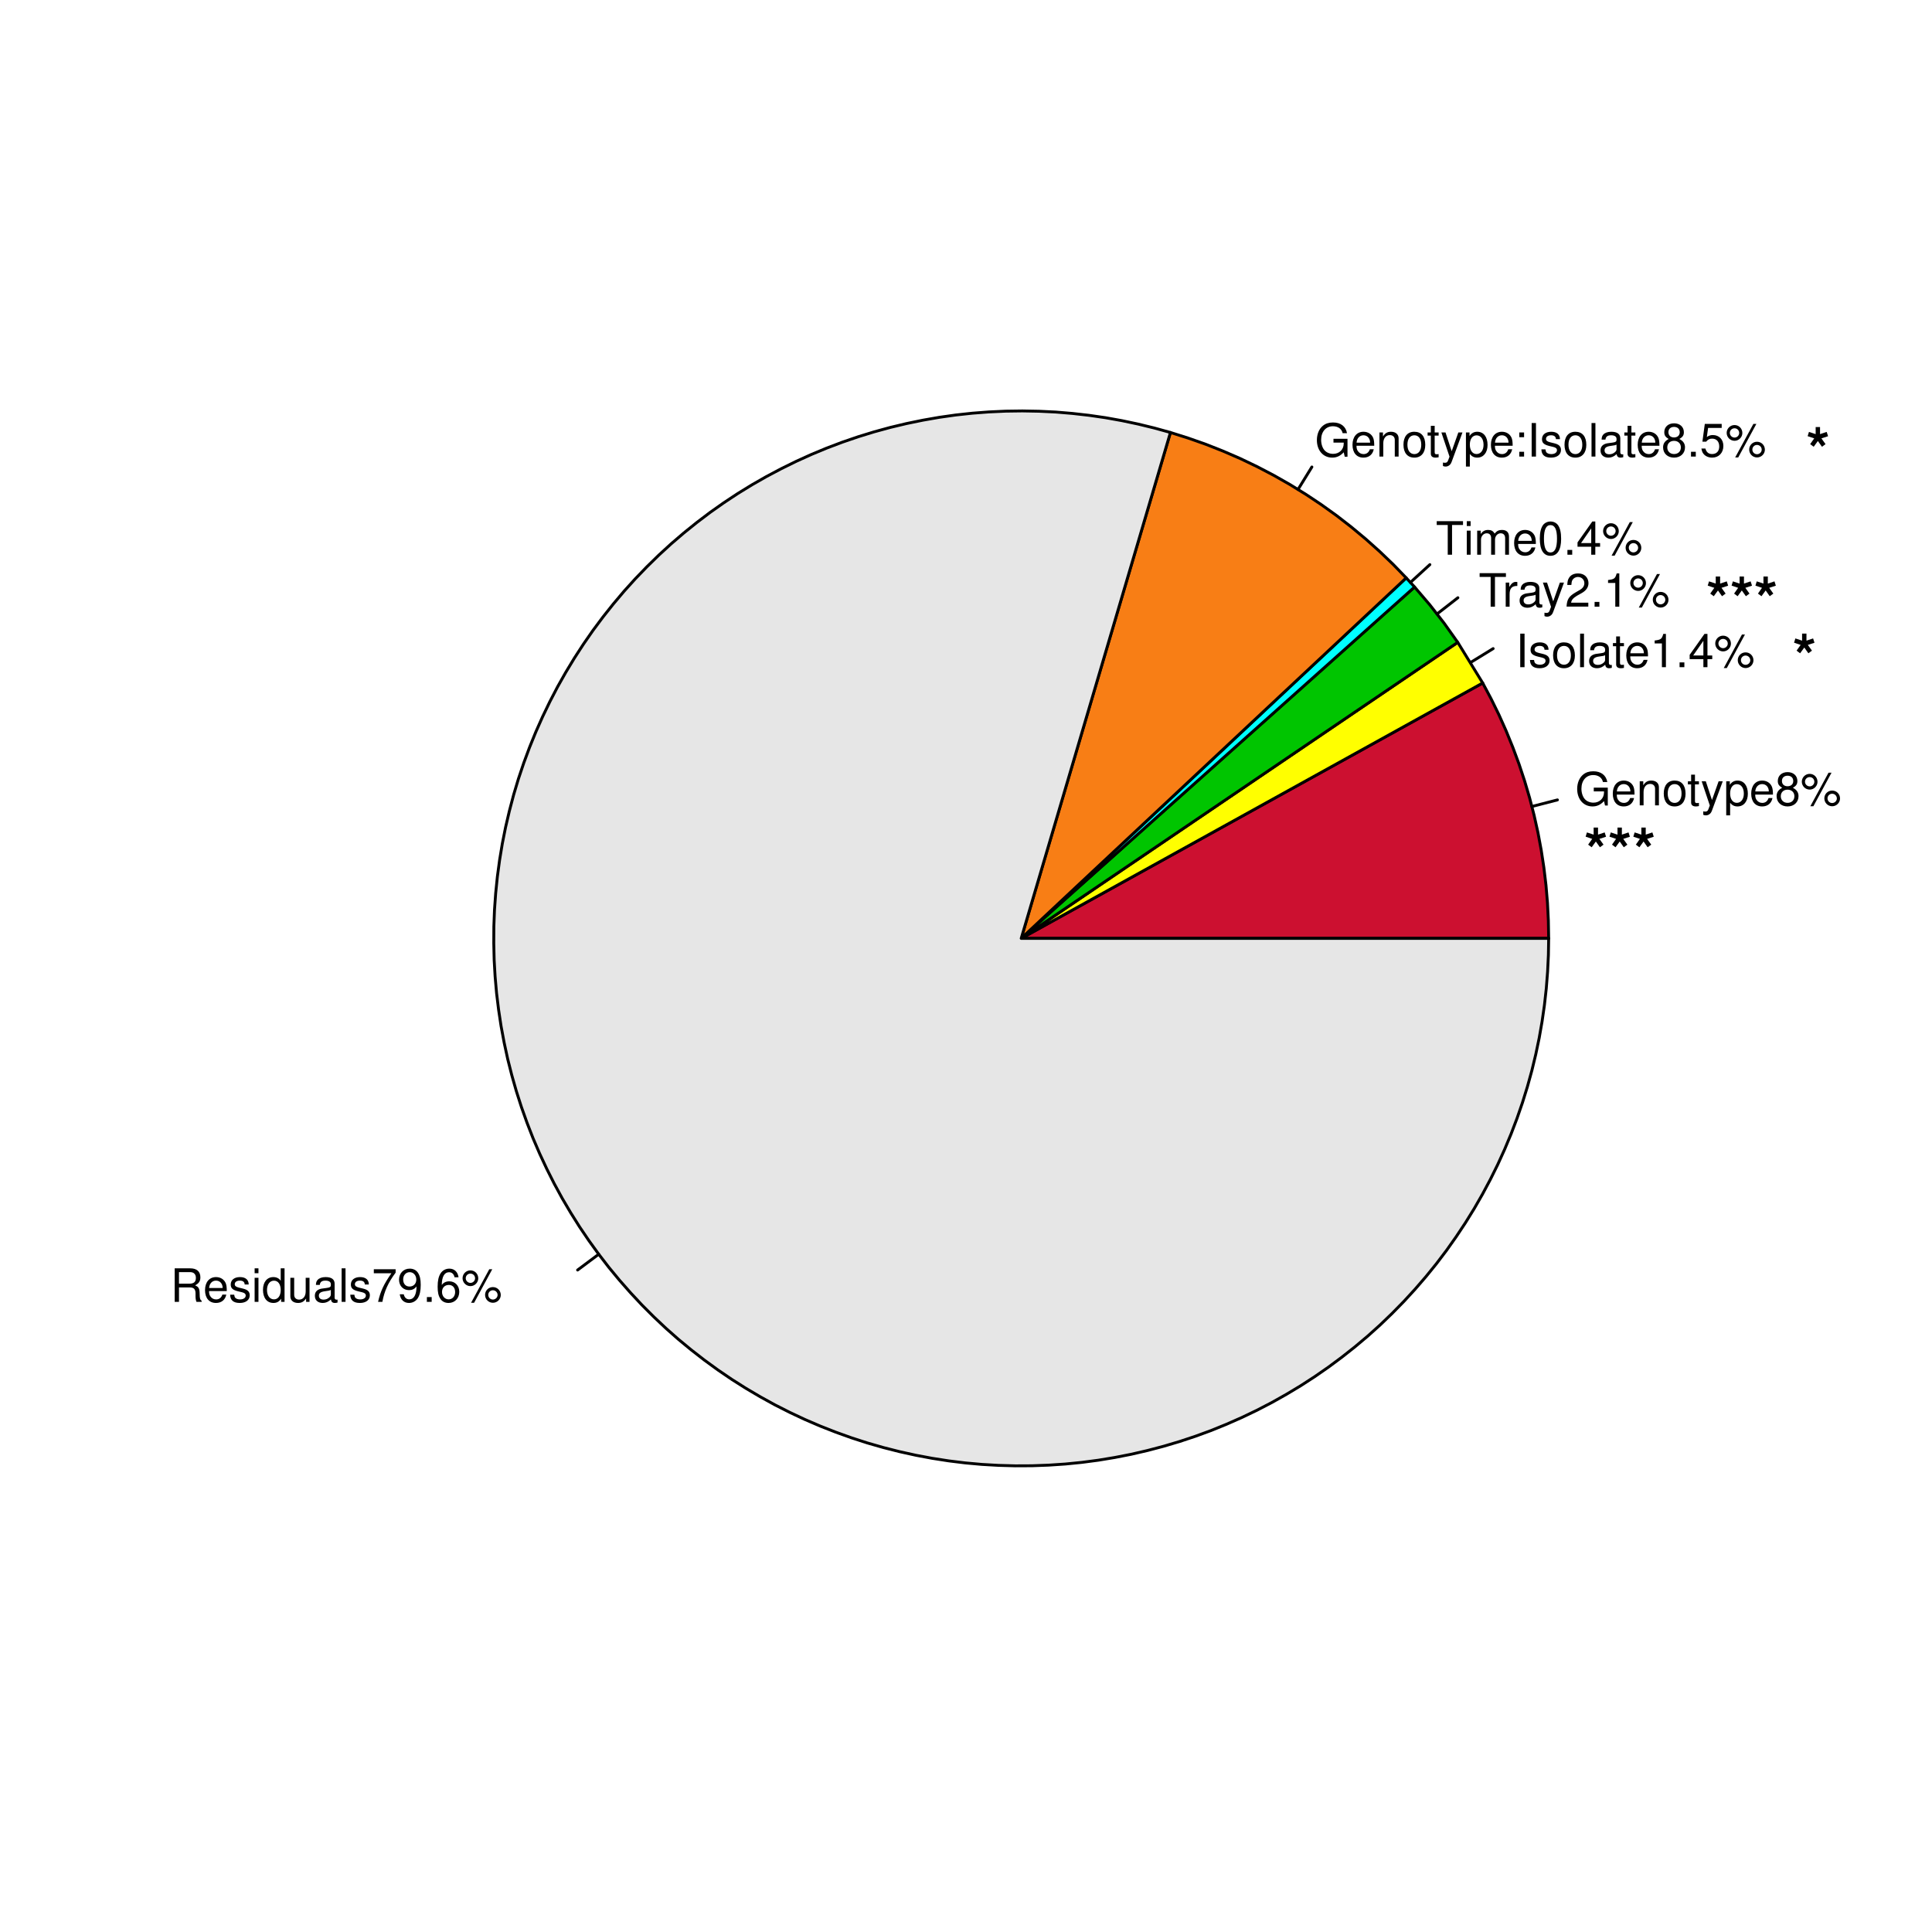
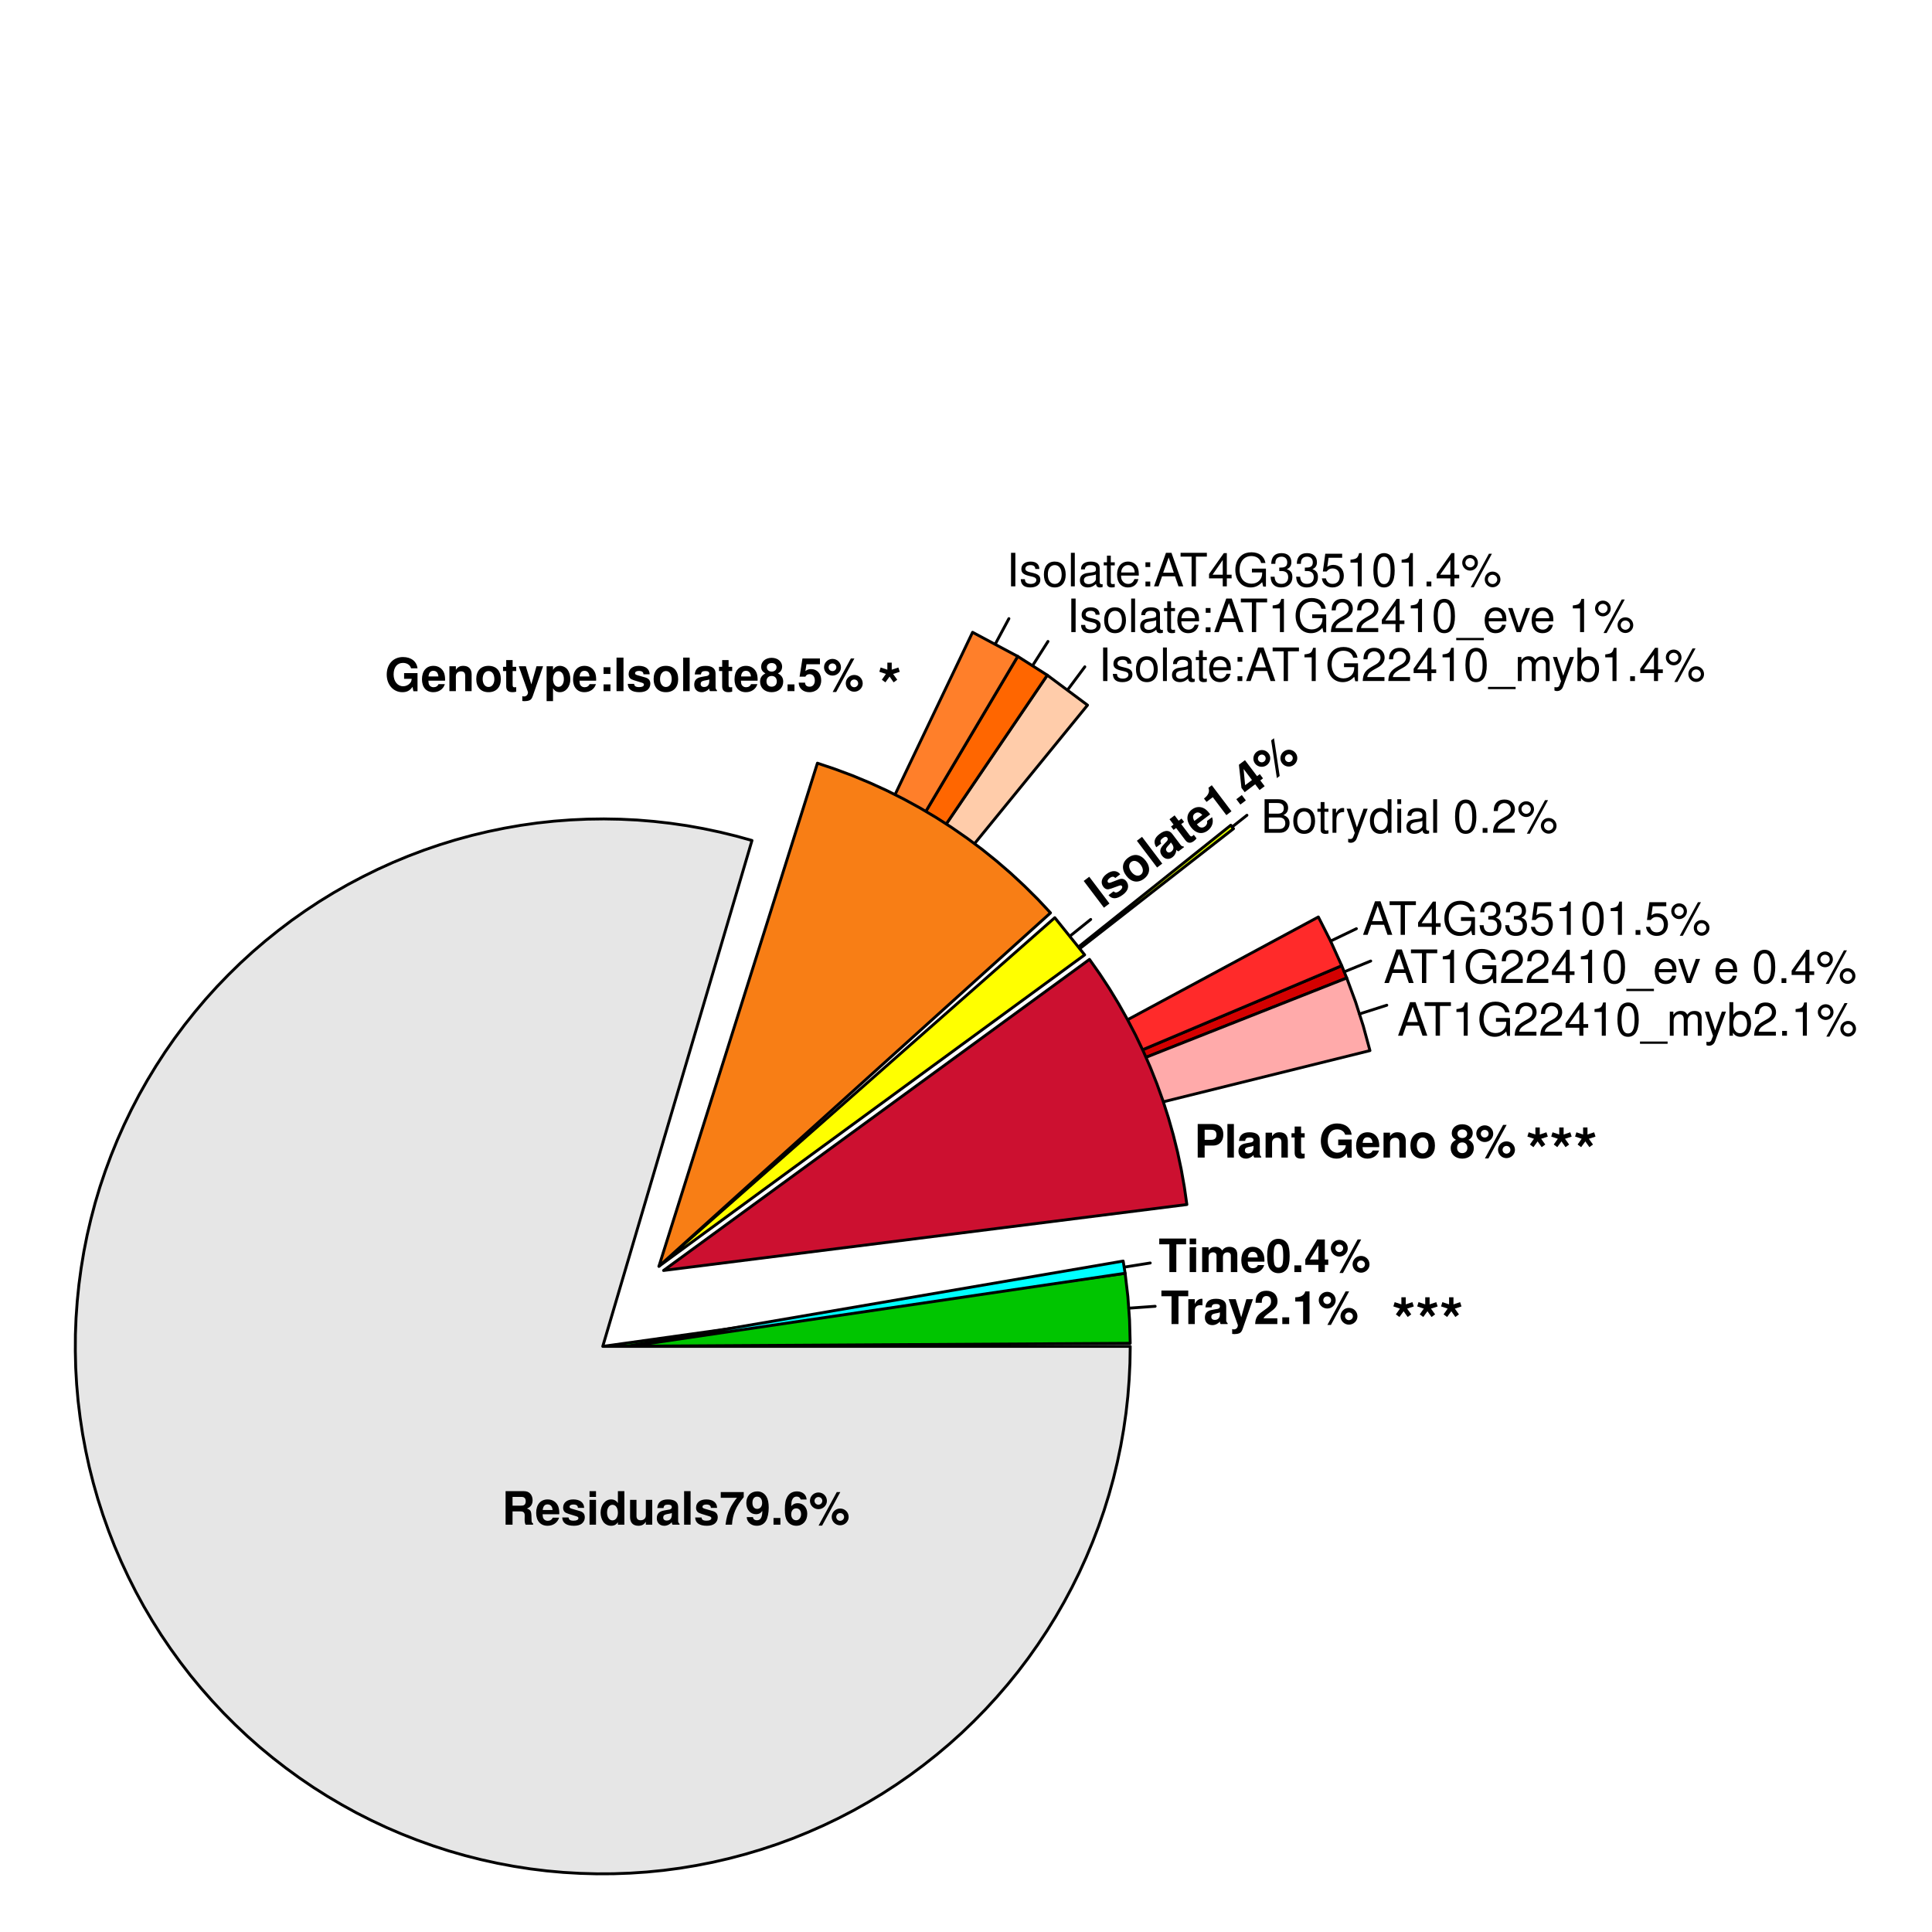
- <svg xmlns="http://www.w3.org/2000/svg" version="1.1" id="svg953" xml:space="preserve" width="672" height="672" viewBox="0 0 672 672">
+ <svg xmlns="http://www.w3.org/2000/svg" viewBox="0 0 672 672" height="672" width="672" xml:space="preserve" id="svg953" version="1.1">
  <defs id="defs957">
-     <rect x="521.722" y="36.152" width="874.734" height="590.481" id="rect1648" />
-     <rect x="-20.557" y="455.797" width="546.532" height="368.608" id="rect1642" />
-     <rect x="-15.595" y="473.519" width="515.342" height="391.291" id="rect1636" />
-     <clipPath clipPathUnits="userSpaceOnUse" id="clipPath971">
-       <path d="M 59.04,73.44 H 473.76 V 444.96 H 59.04 Z" id="path969" />
-     </clipPath>
-     <clipPath clipPathUnits="userSpaceOnUse" id="clipPath989">
-       <path d="M 59.04,73.44 H 473.76 V 444.96 H 59.04 Z" id="path987" />
-     </clipPath>
-     <clipPath clipPathUnits="userSpaceOnUse" id="clipPath1007">
-       <path d="M 59.04,73.44 H 473.76 V 444.96 H 59.04 Z" id="path1005" />
-     </clipPath>
-     <clipPath clipPathUnits="userSpaceOnUse" id="clipPath1025">
-       <path d="M 59.04,73.44 H 473.76 V 444.96 H 59.04 Z" id="path1023" />
-     </clipPath>
-     <clipPath clipPathUnits="userSpaceOnUse" id="clipPath1043">
-       <path d="M 59.04,73.44 H 473.76 V 444.96 H 59.04 Z" id="path1041" />
-     </clipPath>
-     <clipPath clipPathUnits="userSpaceOnUse" id="clipPath1061">
-       <path d="M 59.04,73.44 H 473.76 V 444.96 H 59.04 Z" id="path1059" />
+     <rect id="rect1599" height="52.689" width="325.189" y="214.211" x="571.346" />
+     <rect id="rect1593" height="104.555" width="418.218" y="820.957" x="522.773" />
+     <rect id="rect1648" height="590.481" width="874.734" y="36.152" x="521.722" />
+     <rect id="rect1642" height="368.608" width="546.532" y="455.797" x="-20.557" />
+     <rect id="rect1636" height="391.291" width="515.342" y="473.519" x="-15.595" />
+     <clipPath id="clipPath971" clipPathUnits="userSpaceOnUse">
+       <path id="path969" d="M 59.04,73.44 H 473.76 V 444.96 H 59.04 Z" />
+     </clipPath>
+     <clipPath id="clipPath989" clipPathUnits="userSpaceOnUse">
+       <path id="path987" d="M 59.04,73.44 H 473.76 V 444.96 H 59.04 Z" />
+     </clipPath>
+     <clipPath id="clipPath1007" clipPathUnits="userSpaceOnUse">
+       <path id="path1005" d="M 59.04,73.44 H 473.76 V 444.96 H 59.04 Z" />
+     </clipPath>
+     <clipPath id="clipPath1025" clipPathUnits="userSpaceOnUse">
+       <path id="path1023" d="M 59.04,73.44 H 473.76 V 444.96 H 59.04 Z" />
+     </clipPath>
+     <clipPath id="clipPath1043" clipPathUnits="userSpaceOnUse">
+       <path id="path1041" d="M 59.04,73.44 H 473.76 V 444.96 H 59.04 Z" />
+     </clipPath>
+     <clipPath id="clipPath1061" clipPathUnits="userSpaceOnUse">
+       <path id="path1059" d="M 59.04,73.44 H 473.76 V 444.96 H 59.04 Z" />
+     </clipPath>
+     <clipPath clipPathUnits="userSpaceOnUse" id="clipPath926">
+       <path d="M 59.04,73.44 H 761.76 V 552.96 H 59.04 Z" id="path924" />
+     </clipPath>
+     <clipPath clipPathUnits="userSpaceOnUse" id="clipPath944">
+       <path d="M 59.04,73.44 H 761.76 V 552.96 H 59.04 Z" id="path942" />
+     </clipPath>
+     <clipPath clipPathUnits="userSpaceOnUse" id="clipPath962">
+       <path d="M 59.04,73.44 H 761.76 V 552.96 H 59.04 Z" id="path960" />
+     </clipPath>
+     <clipPath clipPathUnits="userSpaceOnUse" id="clipPath980">
+       <path d="M 59.04,73.44 H 761.76 V 552.96 H 59.04 Z" id="path978" />
+     </clipPath>
+     <clipPath clipPathUnits="userSpaceOnUse" id="clipPath998">
+       <path d="M 59.04,73.44 H 761.76 V 552.96 H 59.04 Z" id="path996" />
+     </clipPath>
+     <clipPath clipPathUnits="userSpaceOnUse" id="clipPath1016">
+       <path d="M 59.04,73.44 H 761.76 V 552.96 H 59.04 Z" id="path1014" />
+     </clipPath>
+     <clipPath clipPathUnits="userSpaceOnUse" id="clipPath1034">
+       <path d="M 59.04,73.44 H 761.76 V 552.96 H 59.04 Z" id="path1032" />
+     </clipPath>
+     <clipPath clipPathUnits="userSpaceOnUse" id="clipPath1052">
+       <path d="M 59.04,73.44 H 761.76 V 552.96 H 59.04 Z" id="path1050" />
+     </clipPath>
+     <clipPath clipPathUnits="userSpaceOnUse" id="clipPath1070">
+       <path d="M 59.04,73.44 H 761.76 V 552.96 H 59.04 Z" id="path1068" />
+     </clipPath>
+     <clipPath clipPathUnits="userSpaceOnUse" id="clipPath1088">
+       <path d="M 59.04,73.44 H 761.76 V 552.96 H 59.04 Z" id="path1086" />
+     </clipPath>
+     <clipPath clipPathUnits="userSpaceOnUse" id="clipPath1237">
+       <path d="M 59.04,73.44 H 761.76 V 552.96 H 59.04 Z" id="path1235" />
+     </clipPath>
+     <clipPath clipPathUnits="userSpaceOnUse" id="clipPath1255">
+       <path d="M 59.04,73.44 H 761.76 V 552.96 H 59.04 Z" id="path1253" />
+     </clipPath>
+     <clipPath clipPathUnits="userSpaceOnUse" id="clipPath1273">
+       <path d="M 59.04,73.44 H 761.76 V 552.96 H 59.04 Z" id="path1271" />
+     </clipPath>
+     <clipPath clipPathUnits="userSpaceOnUse" id="clipPath1291">
+       <path d="M 59.04,73.44 H 761.76 V 552.96 H 59.04 Z" id="path1289" />
+     </clipPath>
+     <clipPath clipPathUnits="userSpaceOnUse" id="clipPath1309">
+       <path d="M 59.04,73.44 H 761.76 V 552.96 H 59.04 Z" id="path1307" />
+     </clipPath>
+     <clipPath clipPathUnits="userSpaceOnUse" id="clipPath1327">
+       <path d="M 59.04,73.44 H 761.76 V 552.96 H 59.04 Z" id="path1325" />
+     </clipPath>
+     <clipPath clipPathUnits="userSpaceOnUse" id="clipPath1345">
+       <path d="M 59.04,73.44 H 761.76 V 552.96 H 59.04 Z" id="path1343" />
+     </clipPath>
+     <clipPath clipPathUnits="userSpaceOnUse" id="clipPath1363">
+       <path d="M 59.04,73.44 H 761.76 V 552.96 H 59.04 Z" id="path1361" />
+     </clipPath>
+     <clipPath clipPathUnits="userSpaceOnUse" id="clipPath1381">
+       <path d="M 59.04,73.44 H 761.76 V 552.96 H 59.04 Z" id="path1379" />
+     </clipPath>
+     <clipPath clipPathUnits="userSpaceOnUse" id="clipPath1399">
+       <path d="M 59.04,73.44 H 761.76 V 552.96 H 59.04 Z" id="path1397" />
+     </clipPath>
+     <clipPath clipPathUnits="userSpaceOnUse" id="clipPath1641">
+       <path d="M 59.04,73.44 H 761.76 V 552.96 H 59.04 Z" id="path1639" />
+     </clipPath>
+     <clipPath clipPathUnits="userSpaceOnUse" id="clipPath1659">
+       <path d="M 59.04,73.44 H 761.76 V 552.96 H 59.04 Z" id="path1657" />
+     </clipPath>
+     <clipPath clipPathUnits="userSpaceOnUse" id="clipPath1677">
+       <path d="M 59.04,73.44 H 761.76 V 552.96 H 59.04 Z" id="path1675" />
+     </clipPath>
+     <clipPath clipPathUnits="userSpaceOnUse" id="clipPath1695">
+       <path d="M 59.04,73.44 H 761.76 V 552.96 H 59.04 Z" id="path1693" />
+     </clipPath>
+     <clipPath clipPathUnits="userSpaceOnUse" id="clipPath1713">
+       <path d="M 59.04,73.44 H 761.76 V 552.96 H 59.04 Z" id="path1711" />
+     </clipPath>
+     <clipPath clipPathUnits="userSpaceOnUse" id="clipPath1731">
+       <path d="M 59.04,73.44 H 761.76 V 552.96 H 59.04 Z" id="path1729" />
    </clipPath>
  </defs>
-   <g id="g961" transform="matrix(1.333333,0,0,-1.333333,0,672)">
+   <g transform="matrix(1.333333,0,0,-1.333333,0,672)" id="g961">
+     <g style="fill:#e2ff00;fill-opacity:1" transform="translate(-166.1612,-85.86527)" id="g1689">
+       <g style="fill:#e2ff00;fill-opacity:1" clip-path="url(#clipPath1695)" id="g1691">
+         <path id="path1697" style="fill:#e2ff00;fill-opacity:1;fill-rule:nonzero;stroke:#000000;stroke-width:0.75;stroke-linecap:round;stroke-linejoin:round;stroke-miterlimit:10;stroke-dasharray:none;stroke-opacity:1" d="m 487.95,373.69 -0.71,0.9 -76.84,-61.39 z" />
+         <path id="path1699" style="fill:#e2ff00;stroke:#000000;stroke-width:0.75;stroke-linecap:round;stroke-linejoin:round;stroke-miterlimit:10;stroke-dasharray:none;stroke-opacity:1;fill-opacity:1" d="m 487.59,374.14 3.86,3.05" />
+       </g>
+     </g>
+     <g style="fill:#d40000" transform="translate(-197.7788,-119.1308)" id="g1303">
+       <g style="fill:#d40000" clip-path="url(#clipPath1309)" id="g1305">
+         <path id="path1311" style="fill:#d40000;fill-opacity:1;fill-rule:nonzero;stroke:#000000;stroke-width:0.75;stroke-linecap:round;stroke-linejoin:round;stroke-miterlimit:10;stroke-dasharray:none;stroke-opacity:1" d="m 549.1,368 -1.31,3.21 L 410.4,313.2 Z" />
+         <path id="path1313" style="fill:#d40000;stroke:#000000;stroke-width:0.75;stroke-linecap:round;stroke-linejoin:round;stroke-miterlimit:10;stroke-dasharray:none;stroke-opacity:1" d="m 548.45,369.61 6.91,2.82" />
+       </g>
+     </g>
+     <g style="fill:#ffaaaa" transform="translate(-197.7788,-119.1308)" id="g1285">
+       <g style="fill:#ffaaaa" clip-path="url(#clipPath1291)" id="g1287">
+         <path id="path1293" style="fill:#ffaaaa;fill-opacity:1;fill-rule:nonzero;stroke:#000000;stroke-width:0.75;stroke-linecap:round;stroke-linejoin:round;stroke-miterlimit:10;stroke-dasharray:none;stroke-opacity:1" d="m 555.16,349.06 -1.74,6.4 -2.02,6.32 -2.3,6.22 -138.7,-54.8 z" />
+         <path id="path1295" style="fill:#ffaaaa;stroke:#000000;stroke-width:0.75;stroke-linecap:round;stroke-linejoin:round;stroke-miterlimit:10;stroke-dasharray:none;stroke-opacity:1" d="m 552.44,358.63 7.11,2.27" />
+       </g>
+     </g>
+     <g style="fill:#ff2a2a" transform="translate(-197.7788,-119.1308)" id="g1321">
+       <g style="fill:#ff2a2a" clip-path="url(#clipPath1327)" id="g1323">
+         <path id="path1329" style="fill:#ff2a2a;fill-opacity:1;fill-rule:nonzero;stroke:#000000;stroke-width:0.75;stroke-linecap:round;stroke-linejoin:round;stroke-miterlimit:10;stroke-dasharray:none;stroke-opacity:1" d="m 547.79,371.21 -2.9,6.42 -3.19,6.29 -131.3,-70.72 z" />
+         <path id="path1331" style="fill:#ff2a2a;stroke:#000000;stroke-width:0.75;stroke-linecap:round;stroke-linejoin:round;stroke-miterlimit:10;stroke-dasharray:none;stroke-opacity:1" d="m 544.89,377.63 6.73,3.23" />
+       </g>
+     </g>
    <g id="g963" />
-     <g id="g965">
-       <g id="g967" clip-path="url(#clipPath971)" style="fill:#cc1030;fill-opacity:1">
-         <path d="m 404,259.2 -0.08,4.64 -0.23,4.63 -0.39,4.62 -0.55,4.6 -0.7,4.58 -0.85,4.56 -1.01,4.53 -1.16,4.49 -1.31,4.44 -1.46,4.41 -1.61,4.34 -1.75,4.3 -1.89,4.23 -2.04,4.16 -2.18,4.1 L 266.4,259.2 Z" style="fill:#cc1030;fill-opacity:1;fill-rule:nonzero;stroke:#000000;stroke-width:0.75;stroke-linecap:round;stroke-linejoin:round;stroke-miterlimit:10;stroke-dasharray:none;stroke-opacity:1" id="path973" />
-         <path d="m 399.63,293.61 6.66,1.72" style="fill:#cc1030;stroke:#000000;stroke-width:0.75;stroke-linecap:round;stroke-linejoin:round;stroke-miterlimit:10;stroke-dasharray:none;stroke-opacity:1;fill-opacity:1" id="path975" />
-       </g>
-     </g>
-     <g id="g977">
-       <text transform="scale(1,-1)" style="font-variant:normal;font-weight:normal;font-size:12px;font-family:Helvetica;-inkscape-font-specification:Helvetica;word-spacing:0px;writing-mode:lr-tb;fill:#000000;fill-opacity:1;fill-rule:nonzero;stroke:none" id="text981" x="410.906" y="-293.91">
-         <tspan x="410.906 420.242 426.914 433.586 440.258 443.594 449.594 456.266 469.946" y="-293.91" id="tspan979">Genotype8%</tspan>
-         <tspan id="tspan899" x="410.906 420.242 426.914 433.586 440.258 443.594 449.594 456.266 469.946" y="-293.91" />
-       </text>
-       <text transform="scale(1,-1)" id="text905" y="-276.456" x="413.266" style="font-weight:bold;font-size:16px;line-height:1.25;font-family:Helvetica;-inkscape-font-specification:'Helvetica Bold';stroke-width:0.75" xml:space="preserve">
-         <tspan style="stroke-width:0.75" y="-276.456" x="413.266" id="tspan903">***</tspan>
-       </text>
-       <text transform="scale(1,-1)" xml:space="preserve" style="font-weight:bold;font-size:16px;line-height:1.25;font-family:Helvetica;-inkscape-font-specification:'Helvetica Bold';stroke-width:0.75" x="445.118" y="-341.949" id="text905-6">
-         <tspan id="tspan903-5" x="445.118" y="-341.949" style="stroke-width:0.75">***</tspan>
-       </text>
-       <text transform="scale(1,-1)" id="text905-0-7" y="-380.936" x="471.185" style="font-weight:bold;font-size:16px;line-height:1.25;font-family:Helvetica;-inkscape-font-specification:'Helvetica Bold';stroke-width:0.75" xml:space="preserve">
-         <tspan style="stroke-width:0.75" y="-380.936" x="471.185" id="tspan903-3-6">*</tspan>
-       </text>
-       <text transform="scale(1,-1)" xml:space="preserve" style="font-weight:bold;font-size:16px;line-height:1.25;font-family:Helvetica;-inkscape-font-specification:'Helvetica Bold';stroke-width:0.75" x="467.641" y="-327.063" id="text905-0-7-2">
-         <tspan id="tspan903-3-6-7" x="467.641" y="-327.063" style="stroke-width:0.75">*</tspan>
-       </text>
-     </g>
-     <g id="g983">
-       <g id="g985" clip-path="url(#clipPath989)">
-         <path d="m 386.79,325.83 -6.51,10.6 L 266.4,259.2 Z" style="fill:#ffff00;fill-opacity:1;fill-rule:nonzero;stroke:#000000;stroke-width:0.75;stroke-linecap:round;stroke-linejoin:round;stroke-miterlimit:10;stroke-dasharray:none;stroke-opacity:1" id="path991" />
-         <path d="m 383.66,331.2 5.86,3.6" style="fill:none;stroke:#000000;stroke-width:0.75;stroke-linecap:round;stroke-linejoin:round;stroke-miterlimit:10;stroke-dasharray:none;stroke-opacity:1" id="path993" />
-       </g>
-     </g>
-     <g id="g995" transform="translate(0,-4.253165)">
-       <text transform="matrix(1,0,0,-1,395.38,334.21)" style="font-variant:normal;font-weight:normal;font-size:12px;font-family:Helvetica;-inkscape-font-specification:Helvetica;writing-mode:lr-tb;fill:#000000;fill-opacity:1;fill-rule:nonzero;stroke:none" id="text999">
-         <tspan x="0 3.336 9.336 16.008 18.672 25.344 28.68 42.36 49.032 52.368" y="0" id="tspan997">Isolate1.4%</tspan>
-       </text>
-     </g>
-     <g id="g1001" style="fill:#00c500;fill-opacity:1">
-       <g id="g1003" clip-path="url(#clipPath1007)" style="fill:#00c500;fill-opacity:1">
-         <path d="m 380.28,336.43 -3.54,4.98 -3.75,4.81 -3.97,4.65 L 266.4,259.2 Z" style="fill:#00c500;fill-opacity:1;fill-rule:nonzero;stroke:#000000;stroke-width:0.75;stroke-linecap:round;stroke-linejoin:round;stroke-miterlimit:10;stroke-dasharray:none;stroke-opacity:1" id="path1009" />
-         <path d="m 374.89,343.84 5.43,4.23" style="fill:#00c500;stroke:#000000;stroke-width:0.75;stroke-linecap:round;stroke-linejoin:round;stroke-miterlimit:10;stroke-dasharray:none;stroke-opacity:1;fill-opacity:1" id="path1011" />
-       </g>
-     </g>
-     <g id="g1013" transform="translate(1.3924044e-8,-3.544304)">
-       <text transform="matrix(1,0,0,-1,385.74,349.28)" style="font-variant:normal;font-weight:normal;font-size:12px;font-family:Helvetica;-inkscape-font-specification:Helvetica;writing-mode:lr-tb;fill:#000000;fill-opacity:1;fill-rule:nonzero;stroke:none" id="text1017">
-         <tspan x="0 5.892 9.768 16.08 29.088 35.76 39.096" y="0" id="tspan1015">Tray2.1%</tspan>
-       </text>
-     </g>
-     <g id="g1019">
-       <g id="g1021" clip-path="url(#clipPath1025)">
-         <path d="m 369.02,350.87 -2.18,2.38 L 266.4,259.2 Z" style="fill:#00ffff;fill-opacity:1;fill-rule:nonzero;stroke:#000000;stroke-width:0.75;stroke-linecap:round;stroke-linejoin:round;stroke-miterlimit:10;stroke-dasharray:none;stroke-opacity:1" id="path1027" />
-         <path d="m 367.94,352.07 5.07,4.64" style="fill:none;stroke:#000000;stroke-width:0.75;stroke-linecap:round;stroke-linejoin:round;stroke-miterlimit:10;stroke-dasharray:none;stroke-opacity:1" id="path1029" />
-       </g>
-     </g>
-     <g id="g1031" transform="translate(-3.544304,2.126582)">
-       <text transform="matrix(1,0,0,-1,378.09,357.16)" style="font-variant:normal;font-weight:normal;font-size:12px;font-family:Helvetica;-inkscape-font-specification:Helvetica;writing-mode:lr-tb;fill:#000000;fill-opacity:1;fill-rule:nonzero;stroke:none" id="text1035">
-         <tspan x="0 7.332 9.996 19.992 33.672 40.344 43.68" y="0" id="tspan1033">Time0.4%</tspan>
-       </text>
-     </g>
-     <g id="g1037" style="fill:#f87e15;fill-opacity:1">
-       <g id="g1039" clip-path="url(#clipPath1043)" style="fill:#f87e15;fill-opacity:1">
-         <path d="m 366.84,353.25 -3.39,3.5 -3.52,3.37 -3.63,3.25 -3.75,3.12 -3.85,2.99 -3.96,2.84 -4.05,2.7 -4.15,2.56 -4.24,2.41 -4.32,2.26 -4.4,2.11 -4.47,1.94 -4.53,1.79 -4.6,1.62 -4.65,1.47 L 266.4,259.2 Z" style="fill:#f87e15;fill-opacity:1;fill-rule:nonzero;stroke:#000000;stroke-width:0.75;stroke-linecap:round;stroke-linejoin:round;stroke-miterlimit:10;stroke-dasharray:none;stroke-opacity:1" id="path1045" />
-         <path d="m 338.62,376.32 3.61,5.86" style="fill:#f87e15;stroke:#000000;stroke-width:0.75;stroke-linecap:round;stroke-linejoin:round;stroke-miterlimit:10;stroke-dasharray:none;stroke-opacity:1;fill-opacity:1" id="path1047" />
-       </g>
-     </g>
-     <g id="g1049" transform="translate(-2.835443)">
-       <text transform="matrix(1,0,0,-1,345.84,384.9)" style="font-variant:normal;font-weight:normal;font-size:12px;font-family:Helvetica;-inkscape-font-specification:Helvetica;writing-mode:lr-tb;fill:#000000;fill-opacity:1;fill-rule:nonzero;stroke:none" id="text1053">
-         <tspan x="0 9.336 16.008 22.68 29.352 32.688 38.688 45.36 52.032 55.368 58.704 64.704 71.376 74.04 80.712 84.048 97.728 104.4 107.736" y="0" id="tspan1051">Genotype:Isolate8.5%</tspan>
-       </text>
-     </g>
-     <path d="m 305.33,391.18 -4.19,1.16 -4.23,1.03 -4.26,0.9 -4.29,0.77 -4.3,0.62 -4.33,0.49 -4.34,0.36 -4.35,0.21 -4.35,0.08 -4.35,-0.06 -4.35,-0.2 -4.34,-0.33 -4.33,-0.47 -4.31,-0.61 -4.29,-0.75 -4.27,-0.88 -4.23,-1.01 -4.2,-1.15 -4.16,-1.28 -4.12,-1.41 -4.07,-1.54 -4.02,-1.67 -3.97,-1.8 -3.9,-1.92 -3.85,-2.04 -3.78,-2.16 -3.71,-2.28 -3.63,-2.4 -3.56,-2.51 -3.47,-2.63 -3.39,-2.73 -3.3,-2.83 -3.21,-2.94 -3.12,-3.05 -3.02,-3.13 -2.92,-3.23 -2.81,-3.33 -2.71,-3.41 -2.6,-3.49 -2.48,-3.57 -2.37,-3.65 -2.26,-3.73 -2.14,-3.79 -2.01,-3.86 -1.89,-3.92 -1.77,-3.98 -1.64,-4.03 -1.51,-4.08 -1.39,-4.13 -1.25,-4.17 -1.11,-4.21 -0.99,-4.24 -0.85,-4.27 -0.71,-4.3 -0.58,-4.31 -0.44,-4.33 -0.31,-4.34 -0.17,-4.35 -0.02,-4.36 0.1,-4.35 0.25,-4.35 0.38,-4.33 0.53,-4.33 0.65,-4.3 0.8,-4.28 0.92,-4.25 1.07,-4.23 1.19,-4.18 1.33,-4.15 1.46,-4.1 1.58,-4.06 1.72,-4 1.84,-3.94 1.96,-3.89 2.08,-3.82 2.21,-3.75 2.32,-3.69 2.44,-3.6 2.55,-3.53 2.66,-3.45 2.77,-3.35 2.88,-3.27 2.97,-3.18 3.08,-3.08 3.17,-2.99 3.26,-2.88 3.36,-2.77 3.44,-2.67 3.52,-2.56 3.6,-2.45 3.68,-2.33 3.75,-2.21 3.81,-2.1 3.89,-1.97 3.94,-1.85 4,-1.72 4.05,-1.59 4.1,-1.47 4.14,-1.34 4.18,-1.2 4.22,-1.07 4.26,-0.94 4.27,-0.8 4.31,-0.67 4.32,-0.53 4.33,-0.39 4.35,-0.25 4.35,-0.12 4.36,0.02 4.35,0.16 4.34,0.29 4.33,0.43 4.32,0.57 4.29,0.71 4.28,0.84 4.24,0.98 4.21,1.11 4.17,1.24 4.13,1.37 4.09,1.5 4.03,1.64 3.99,1.76 3.92,1.88 3.87,2.01 3.79,2.13 3.73,2.24 3.66,2.37 3.58,2.48 3.49,2.59 3.42,2.7 3.33,2.8 3.24,2.91 3.14,3.02 3.05,3.11 2.94,3.2 2.85,3.3 2.74,3.38 2.63,3.47 2.51,3.55 2.41,3.63 2.29,3.7 2.17,3.78 2.05,3.84 1.93,3.9 1.8,3.96 1.68,4.02 1.55,4.07 1.42,4.11 1.29,4.16 1.16,4.2 1.02,4.23 0.89,4.26 0.75,4.29 0.62,4.31 0.48,4.33 0.34,4.34 0.21,4.35 0.07,4.35 H 266.4 Z" style="fill:#e6e6e6;fill-opacity:1;fill-rule:nonzero;stroke:#000000;stroke-width:0.75;stroke-linecap:round;stroke-linejoin:round;stroke-miterlimit:10;stroke-dasharray:none;stroke-opacity:1" id="path1063" />
-     <path d="m 156.19,176.81 -5.51,-4.12" style="fill:#cccccc;stroke:#000000;stroke-width:0.75;stroke-linecap:round;stroke-linejoin:round;stroke-miterlimit:10;stroke-dasharray:none;stroke-opacity:1" id="path1065" />
-     <g id="g1067">
-       <text transform="matrix(1,0,0,-1,44.46,164.38)" style="font-variant:normal;font-weight:normal;font-size:12px;font-family:Helvetica;-inkscape-font-specification:Helvetica;writing-mode:lr-tb;fill:#000000;fill-opacity:1;fill-rule:nonzero;stroke:none" id="text1071">
-         <tspan x="0 8.664 15.336 21.336 24 30.672 37.344 44.016 46.68 59.688 66.36 73.032 76.368" y="0" id="tspan1069">Residuals79.6%</tspan>
-       </text>
-     </g>
-     <text xml:space="preserve" id="text1634" style="line-height:1.25;font-family:Helvetica;font-size:16px;-inkscape-font-specification:'Helvetica Bold';font-weight:bold;white-space:pre;shape-inside:url(#rect1636);" />
-     <text xml:space="preserve" id="text1640" style="line-height:1.25;font-family:Helvetica;font-size:16px;-inkscape-font-specification:'Helvetica Bold';font-weight:bold;white-space:pre;shape-inside:url(#rect1642);" />
-     <text xml:space="preserve" id="text1646" style="line-height:1.25;font-family:Helvetica;font-size:16px;-inkscape-font-specification:'Helvetica Bold';font-weight:bold;white-space:pre;shape-inside:url(#rect1648);" />
+     <path id="path973" style="fill:#cc1030;fill-opacity:1;fill-rule:nonzero;stroke:#000000;stroke-width:0.75;stroke-linecap:round;stroke-linejoin:round;stroke-miterlimit:10;stroke-dasharray:none;stroke-opacity:1" d="m 309.618,189.771 -0.659,4.594 -0.807,4.565 -0.964,4.535 -1.121,4.495 -1.267,4.457 -1.413,4.418 -1.568,4.368 -1.712,4.31 -1.855,4.241 -2,4.193 -2.14,4.105 -2.274,4.048 -2.404,3.961 -2.544,3.872 -2.675,3.795 -111.117,-81.157 z" />
+     <text transform="scale(1,-1)" style="font-variant:normal;font-weight:normal;font-size:12px;font-family:Helvetica;-inkscape-font-specification:Helvetica;word-spacing:0px;writing-mode:lr-tb;fill:#000000;fill-opacity:1;fill-rule:nonzero;stroke:none;stroke-width:1;stroke-miterlimit:10;stroke-dasharray:none;" id="text981" x="311.54" y="-202.031">
+       <tspan style="font-style:normal;font-variant:normal;font-weight:bold;font-stretch:normal;font-family:Helvetica;-inkscape-font-specification:'Helvetica Bold';fill:#000000;" y="-202.031" x="311.54" id="tspan979">Plant Geno 8%</tspan>
+       <tspan id="tspan899" x="311.54 320.876 327.548 334.22 340.892 344.228 350.228 356.9 370.58" y="-202.031" />
+     </text>
+     <text transform="scale(1,-1)" id="text905" y="-198.227" x="398.071" style="font-weight:bold;font-size:16px;line-height:1.25;font-family:Helvetica;-inkscape-font-specification:'Helvetica Bold';fill:#000000;stroke-width:0.75" xml:space="preserve">
+       <tspan style="fill:#000000;stroke-width:0.75" y="-198.227" x="398.071" id="tspan903">***</tspan>
+     </text>
+     <text transform="scale(1,-1)" xml:space="preserve" style="font-weight:bold;font-size:16px;line-height:1.25;font-family:Helvetica;-inkscape-font-specification:'Helvetica Bold';stroke-width:0.75" x="363.108" y="-153.919" id="text905-6">
+       <tspan id="tspan903-5" x="363.108" y="-153.919" style="stroke-width:0.75">***</tspan>
+     </text>
+     <text transform="scale(1,-1)" id="text905-0-7" y="-319.482" x="229.016" style="font-weight:bold;font-size:16px;line-height:1.25;font-family:Helvetica;-inkscape-font-specification:'Helvetica Bold';stroke-width:0.75" xml:space="preserve">
+       <tspan style="stroke-width:0.75" y="-319.482" x="229.016" id="tspan903-3-6">*</tspan>
+     </text>
+     <g transform="rotate(7.223831,896.6603,-532.1166)" id="g985" clip-path="url(#clipPath989)">
+       <path d="m 386.79,325.83 -6.51,10.6 L 266.4,259.2 Z" style="fill:#ffff00;fill-opacity:1;fill-rule:nonzero;stroke:#000000;stroke-width:0.75;stroke-linecap:round;stroke-linejoin:round;stroke-miterlimit:10;stroke-dasharray:none;stroke-opacity:1" id="path991" />
+       <path d="m 383.66,331.2 5.86,3.6" style="fill:none;stroke:#000000;stroke-width:0.75;stroke-linecap:round;stroke-linejoin:round;stroke-miterlimit:10;stroke-dasharray:none;stroke-opacity:1" id="path993" />
+     </g>
+     <g transform="rotate(37.08892,441.924,139.5152)" id="g995">
+       <text id="text999" style="font-variant:normal;font-weight:normal;font-size:12px;font-family:Helvetica;-inkscape-font-specification:Helvetica;writing-mode:lr-tb;white-space:pre;inline-size:0;fill:#000000;fill-opacity:1;fill-rule:nonzero;stroke:none" transform="matrix(1,0,0,-1,395.38,334.21)">
+         <tspan style="font-style:normal;font-variant:normal;font-weight:bold;font-stretch:normal;font-family:Helvetica;-inkscape-font-specification:'Helvetica Bold'" id="tspan997" y="0" x="0 3.336 9.336 16.008 18.672 25.344 28.68 42.36 49.032 52.368">Isolate1.4%</tspan>
+       </text>
+     </g>
+     <g transform="rotate(-33.80577,36.69663,385.595)" style="fill:#00c500;fill-opacity:1" id="g1001">
+       <g style="fill:#00c500;fill-opacity:1" clip-path="url(#clipPath1007)" id="g1003">
+         <path id="path1009" style="fill:#00c500;fill-opacity:1;fill-rule:nonzero;stroke:#000000;stroke-width:0.75;stroke-linecap:round;stroke-linejoin:round;stroke-miterlimit:10;stroke-dasharray:none;stroke-opacity:1" d="m 380.28,336.43 -3.54,4.98 -3.75,4.81 -3.97,4.65 L 266.4,259.2 Z" />
+         <path id="path1011" style="fill:#00c500;fill-opacity:1;stroke:#000000;stroke-width:0.75;stroke-linecap:round;stroke-linejoin:round;stroke-miterlimit:10;stroke-dasharray:none;stroke-opacity:1" d="m 374.89,343.84 5.43,4.23" />
+       </g>
+     </g>
+     <g transform="translate(-82.93671,-190.6836)" id="g1013">
+       <text id="text1017" style="font-variant:normal;font-weight:normal;font-size:12px;font-family:Helvetica;-inkscape-font-specification:Helvetica;writing-mode:lr-tb;fill:#000000;fill-opacity:1;fill-rule:nonzero;stroke:none" transform="matrix(1,0,0,-1,385.74,349.28)">
+         <tspan style="font-style:normal;font-variant:normal;font-weight:bold;font-stretch:normal;font-family:Helvetica;-inkscape-font-specification:'Helvetica Bold'" id="tspan1015" y="0" x="0 5.892 9.768 16.08 29.088 35.76 39.096">Tray2.1%</tspan>
+       </text>
+     </g>
+     <g transform="rotate(-33.38577,32.76826,387.2518)" id="g1019">
+       <g clip-path="url(#clipPath1025)" id="g1021">
+         <path id="path1027" style="fill:#00ffff;fill-opacity:1;fill-rule:nonzero;stroke:#000000;stroke-width:0.75;stroke-linecap:round;stroke-linejoin:round;stroke-miterlimit:10;stroke-dasharray:none;stroke-opacity:1" d="m 369.02,350.87 -2.18,2.38 L 266.4,259.2 Z" />
+         <path id="path1029" style="fill:none;stroke:#000000;stroke-width:0.75;stroke-linecap:round;stroke-linejoin:round;stroke-miterlimit:10;stroke-dasharray:none;stroke-opacity:1" d="m 367.94,352.07 5.07,4.64" />
+       </g>
+     </g>
+     <g transform="translate(-75.84811,-185.0127)" id="g1031">
+       <text id="text1035" style="font-variant:normal;font-weight:normal;font-size:12px;font-family:Helvetica;-inkscape-font-specification:Helvetica;writing-mode:lr-tb;fill:#000000;fill-opacity:1;fill-rule:nonzero;stroke:none" transform="matrix(1,0,0,-1,378.09,357.16)">
+         <tspan style="font-style:normal;font-variant:normal;font-weight:bold;font-stretch:normal;font-family:Helvetica;-inkscape-font-specification:'Helvetica Bold'" id="tspan1033" y="0" x="0 7.332 9.996 19.992 33.672 40.344 43.68">Time0.4%</tspan>
+       </text>
+     </g>
+     <g transform="translate(-245.4554,-61.19187)" id="g1049">
+       <text id="text1053" style="font-variant:normal;font-weight:normal;font-size:12px;font-family:Helvetica;-inkscape-font-specification:Helvetica;writing-mode:lr-tb;fill:#000000;fill-opacity:1;fill-rule:nonzero;stroke:none" transform="matrix(1,0,0,-1,345.84,384.9)">
+         <tspan style="font-style:normal;font-variant:normal;font-weight:bold;font-stretch:normal;font-family:Helvetica;-inkscape-font-specification:'Helvetica Bold'" id="tspan1051" y="0" x="0 9.336 16.008 22.68 29.352 32.688 38.688 45.36 52.032 55.368 58.704 64.704 71.376 74.04 80.712 84.048 97.728 104.4 107.736">Genotype:Isolate8.5%</tspan>
+       </text>
+     </g>
+     <path id="path1063" style="fill:#e6e6e6;fill-opacity:1;fill-rule:nonzero;stroke:#000000;stroke-width:0.75;stroke-linecap:round;stroke-linejoin:round;stroke-miterlimit:10;stroke-dasharray:none;stroke-opacity:1" d="m 196.17,284.748 -4.19,1.16 -4.23,1.03 -4.26,0.9 -4.29,0.77 -4.3,0.62 -4.33,0.49 -4.34,0.36 -4.35,0.21 -4.35,0.08 -4.35,-0.06 -4.35,-0.2 -4.34,-0.33 -4.33,-0.47 -4.31,-0.61 -4.29,-0.75 -4.27,-0.88 -4.23,-1.01 -4.2,-1.15 -4.16,-1.28 -4.12,-1.41 -4.07,-1.54 -4.02,-1.67 -3.97,-1.8 -3.9,-1.92 -3.85,-2.04 -3.78,-2.16 -3.71,-2.28 -3.63,-2.4 -3.56,-2.51 -3.47,-2.63 -3.39,-2.73 -3.3,-2.83 -3.21,-2.94 -3.12,-3.05 -3.02,-3.13 -2.92,-3.23 -2.81,-3.33 -2.71,-3.41 -2.6,-3.49 -2.48,-3.57 -2.37,-3.65 -2.26,-3.73 -2.14,-3.79 -2.01,-3.86 -1.89,-3.92 -1.77,-3.98 -1.64,-4.03 -1.51,-4.08 -1.39,-4.13 -1.25,-4.17 -1.11,-4.21 -0.99,-4.24 -0.85,-4.27 -0.71,-4.3 -0.58,-4.31 -0.44,-4.33 -0.31,-4.34 -0.17,-4.35 -0.02,-4.36 0.1,-4.35 0.25,-4.35 0.38,-4.33 0.53,-4.33 0.65,-4.3 0.8,-4.28 0.92,-4.25 1.07,-4.23 1.19,-4.18 1.33,-4.15 1.46,-4.1 1.58,-4.06 1.72,-4 1.84,-3.94 1.96,-3.89 2.08,-3.82 2.21,-3.75 2.32,-3.69 2.44,-3.6 2.55,-3.53 2.66,-3.45 2.77,-3.35 2.88,-3.27 2.97,-3.18 3.08,-3.08 3.17,-2.99 3.26,-2.88 3.36,-2.77 3.44,-2.67 3.52,-2.56 3.6,-2.45 3.68,-2.33 3.75,-2.21 3.81,-2.1 3.89,-1.97 3.94,-1.85 4,-1.72 4.05,-1.59 4.1,-1.47 4.14,-1.34 4.18,-1.2 4.22,-1.07 4.26,-0.94 4.27,-0.8 4.31,-0.67 4.32,-0.53 4.33,-0.39 4.35,-0.25 4.35,-0.12 4.36,0.02 4.35,0.16 4.34,0.29 4.33,0.43 4.32,0.57 4.29,0.71 4.28,0.84 4.24,0.98 4.21,1.11 4.17,1.24 4.13,1.37 4.09,1.5 4.03,1.64 3.99,1.76 3.92,1.88 3.87,2.01 3.79,2.13 3.73,2.24 3.66,2.37 3.58,2.48 3.49,2.59 3.42,2.7 3.33,2.8 3.24,2.91 3.14,3.02 3.05,3.11 2.94,3.2 2.85,3.3 2.74,3.38 2.63,3.47 2.51,3.55 2.41,3.63 2.29,3.7 2.17,3.78 2.05,3.84 1.93,3.9 1.8,3.96 1.68,4.02 1.55,4.07 1.42,4.11 1.29,4.16 1.16,4.2 1.02,4.23 0.89,4.26 0.75,4.29 0.62,4.31 0.48,4.33 0.34,4.34 0.21,4.35 0.07,4.35 h -137.6 z" />
+     <g transform="translate(86.48102,-58.12658)" id="g1067">
+       <text id="text1071" style="font-variant:normal;font-weight:normal;font-size:12px;font-family:Helvetica;-inkscape-font-specification:Helvetica;writing-mode:lr-tb;fill:#000000;fill-opacity:1;fill-rule:nonzero;stroke:none" transform="matrix(1,0,0,-1,44.46,164.38)">
+         <tspan style="font-style:normal;font-variant:normal;font-weight:bold;font-stretch:normal;font-family:Helvetica;-inkscape-font-specification:'Helvetica Bold'" id="tspan1069" y="0" x="0 8.664 15.336 21.336 24 30.672 37.344 44.016 46.68 59.688 66.36 73.032 76.368">Residuals79.6%</tspan>
+       </text>
+     </g>
+     <text style="line-height:1.25;font-family:Helvetica;font-size:16px;-inkscape-font-specification:'Helvetica Bold';font-weight:bold;white-space:pre;shape-inside:url(#rect1636);" id="text1634" xml:space="preserve" />
+     <text style="line-height:1.25;font-family:Helvetica;font-size:16px;-inkscape-font-specification:'Helvetica Bold';font-weight:bold;white-space:pre;shape-inside:url(#rect1642);" id="text1640" xml:space="preserve" />
+     <text style="line-height:1.25;font-family:Helvetica;font-size:16px;-inkscape-font-specification:'Helvetica Bold';font-weight:bold;white-space:pre;shape-inside:url(#rect1648);" id="text1646" xml:space="preserve" />
+     <g transform="translate(-264.7157,-67.77903)" id="g1351">
+       <text id="text1355" style="font-variant:normal;font-weight:normal;font-size:12px;font-family:Helvetica;-inkscape-font-specification:Helvetica;writing-mode:lr-tb;fill:#000000;fill-opacity:1;fill-rule:nonzero;stroke:none" transform="matrix(1,0,0,-1,551.28,394.11)">
+         <tspan id="tspan1353" y="0" x="0 3.336 9.336 16.008 18.672 25.344 28.68 35.352 38.688 45.252 52.584 59.256 68.592 75.264 81.936 88.608 95.28 101.952 108.624 118.44 124.44 138.12 144.792 148.128">Isolate:AT1G22410_myb1.4%</tspan>
+       </text>
+     </g>
+     <g transform="translate(-266.3622,-65.30924)" id="g1369">
+       <text id="text1373" style="font-variant:normal;font-weight:normal;font-size:12px;font-family:Helvetica;-inkscape-font-specification:Helvetica;writing-mode:lr-tb;fill:#000000;fill-opacity:1;fill-rule:nonzero;stroke:none" transform="matrix(1,0,0,-1,544.63,404.41)">
+         <tspan id="tspan1371" y="0" x="0 3.336 9.336 16.008 18.672 25.344 28.68 35.352 38.688 45.252 52.584 59.256 68.592 75.264 81.936 88.608 95.28 101.952 108.624 114.936">Isolate:AT1G22410_eve 1%</tspan>
+       </text>
+     </g>
+     <g transform="rotate(22.488,1733.85,-562.2011)" id="g1589">
+       <g id="g1339" transform="translate(189.7263,423.7098)" style="fill:#ffccaa">
+         <g id="g1341" clip-path="url(#clipPath1345)" style="fill:#ffccaa">
+           <path d="M 541.7,383.92 534.99,395.16 410.4,313.2 Z" style="fill:#ffccaa;fill-opacity:1;fill-rule:nonzero;stroke:#000000;stroke-width:0.75;stroke-linecap:round;stroke-linejoin:round;stroke-miterlimit:10;stroke-dasharray:none;stroke-opacity:1" id="path1347" />
+           <path d="m 538.47,389.61 6.4,3.82" style="fill:#ffccaa;stroke:#000000;stroke-width:0.75;stroke-linecap:round;stroke-linejoin:round;stroke-miterlimit:10;stroke-dasharray:none;stroke-opacity:1" id="path1349" />
+         </g>
+       </g>
+       <g id="g1357" transform="translate(189.7263,423.7098)" style="fill:#ff6600">
+         <g id="g1359" clip-path="url(#clipPath1363)" style="fill:#ff6600">
+           <path d="m 534.99,395.16 -5.25,7.48 L 410.4,313.2 Z" style="fill:#ff6600;fill-opacity:1;fill-rule:nonzero;stroke:#000000;stroke-width:0.75;stroke-linecap:round;stroke-linejoin:round;stroke-miterlimit:10;stroke-dasharray:none;stroke-opacity:1" id="path1365" />
+           <path d="m 532.42,398.94 6.1,4.28" style="fill:#ff6600;stroke:#000000;stroke-width:0.75;stroke-linecap:round;stroke-linejoin:round;stroke-miterlimit:10;stroke-dasharray:none;stroke-opacity:1" id="path1367" />
+         </g>
+       </g>
+       <g id="g1375" transform="translate(189.7263,423.7098)" style="fill:#ff7f2a">
+         <g id="g1377" clip-path="url(#clipPath1381)" style="fill:#ff7f2a">
+           <path d="M 529.74,402.64 521.26,412.95 410.4,313.2 Z" style="fill:#ff7f2a;fill-opacity:1;fill-rule:nonzero;stroke:#000000;stroke-width:0.75;stroke-linecap:round;stroke-linejoin:round;stroke-miterlimit:10;stroke-dasharray:none;stroke-opacity:1" id="path1383" />
+           <path d="m 525.61,407.89 5.77,4.73" style="fill:#ff7f2a;stroke:#000000;stroke-width:0.75;stroke-linecap:round;stroke-linejoin:round;stroke-miterlimit:10;stroke-dasharray:none;stroke-opacity:1" id="path1385" />
+         </g>
+       </g>
+     </g>
+     <g transform="translate(-274.5948,-62.01618)" id="g1387">
+       <text id="text1391" style="font-variant:normal;font-weight:normal;font-size:12px;font-family:Helvetica;-inkscape-font-specification:Helvetica;writing-mode:lr-tb;fill:#000000;fill-opacity:1;fill-rule:nonzero;stroke:none" transform="matrix(1,0,0,-1,537.14,413.05)">
+         <tspan id="tspan1389" y="0" x="0 3.336 9.336 16.008 18.672 25.344 28.68 35.352 38.688 45.252 52.584 59.256 68.592 75.264 81.936 88.608 95.28 108.96 115.632 118.968">Isolate:AT4G335101.4%</tspan>
+       </text>
+     </g>
+     <path id="path1045" style="fill:#f87e15;fill-opacity:1;fill-rule:nonzero;stroke:#000000;stroke-width:0.75;stroke-linecap:round;stroke-linejoin:round;stroke-miterlimit:10;stroke-dasharray:none;stroke-opacity:1" d="m 274.045,265.86 -3.325,3.562 -3.458,3.434 -3.57,3.316 -3.692,3.188 -3.795,3.06 -3.907,2.912 -4,2.774 -4.102,2.636 -4.195,2.487 -4.278,2.339 -4.361,2.19 -4.434,2.022 -4.496,1.873 -4.57,1.704 -4.622,1.555 -41.343,-131.244 z" />
+     <text style="line-height:1.25;font-family:Helvetica;font-size:16px;-inkscape-font-specification:'Helvetica Bold';font-weight:bold;white-space:pre;shape-inside:url(#rect1593);" id="text1591" xml:space="preserve" />
+     <g transform="translate(-202.1476,-126.2308)" id="g1297">
+       <text id="text1301" style="font-variant:normal;font-weight:normal;font-size:12px;font-family:Helvetica;-inkscape-font-specification:Helvetica;writing-mode:lr-tb;fill:#000000;fill-opacity:1;fill-rule:nonzero;stroke:none" transform="matrix(1,0,0,-1,566.65,360.04)">
+         <tspan id="tspan1299" y="0" x="0 6.564 13.896 20.568 29.904 36.576 43.248 49.92 56.592 63.264 69.936 79.752 85.752 99.432 106.104 109.44">AT1G22410_myb2.1%</tspan>
+       </text>
+     </g>
+     <g transform="translate(-201.3243,-124.5843)" id="g1315">
+       <text id="text1319" style="font-variant:normal;font-weight:normal;font-size:12px;font-family:Helvetica;-inkscape-font-specification:Helvetica;writing-mode:lr-tb;fill:#000000;fill-opacity:1;fill-rule:nonzero;stroke:none" transform="matrix(1,0,0,-1,562.26,372.15)">
+         <tspan id="tspan1317" y="0" x="0 6.564 13.896 20.568 29.904 36.576 43.248 49.92 56.592 63.264 69.936 76.248 76.248 81.948">AT1G22410_ev e 0.4%</tspan>
+       </text>
+     </g>
+     <g transform="translate(-202.9708,-119.6447)" id="g1333">
+       <text id="text1337" style="font-variant:normal;font-weight:normal;font-size:12px;font-family:Helvetica;-inkscape-font-specification:Helvetica;writing-mode:lr-tb;fill:#000000;fill-opacity:1;fill-rule:nonzero;stroke:none" transform="matrix(1,0,0,-1,558.34,379.77)">
+         <tspan id="tspan1335" y="0" x="0 6.564 13.896 20.568 29.904 36.576 43.248 49.92 56.592 70.272 76.944 80.28">AT4G335101.5%</tspan>
+       </text>
+     </g>
+     <text style="line-height:1.25;font-family:Helvetica;font-size:16px;-inkscape-font-specification:'Helvetica Bold';font-weight:bold;white-space:pre;shape-inside:url(#rect1599);" id="text1597" xml:space="preserve" />
+     <g transform="translate(-208.8583,360.022)" id="g1631" />
+     <g transform="translate(-166.372,-90.45798)" id="g1701">
+       <text id="text1705" style="font-variant:normal;font-weight:normal;font-size:12px;font-family:Helvetica;-inkscape-font-specification:Helvetica;writing-mode:lr-tb;fill:#000000;fill-opacity:1;fill-rule:nonzero;stroke:none" transform="matrix(1,0,0,-1,495.31,377.21)">
+         <tspan id="tspan1703" y="0" x="0 8.004 14.676 18.012 22.368 28.368 35.04 37.704 44.376">Botrydial 0.2%</tspan>
+       </text>
+     </g>
  </g>
</svg>
